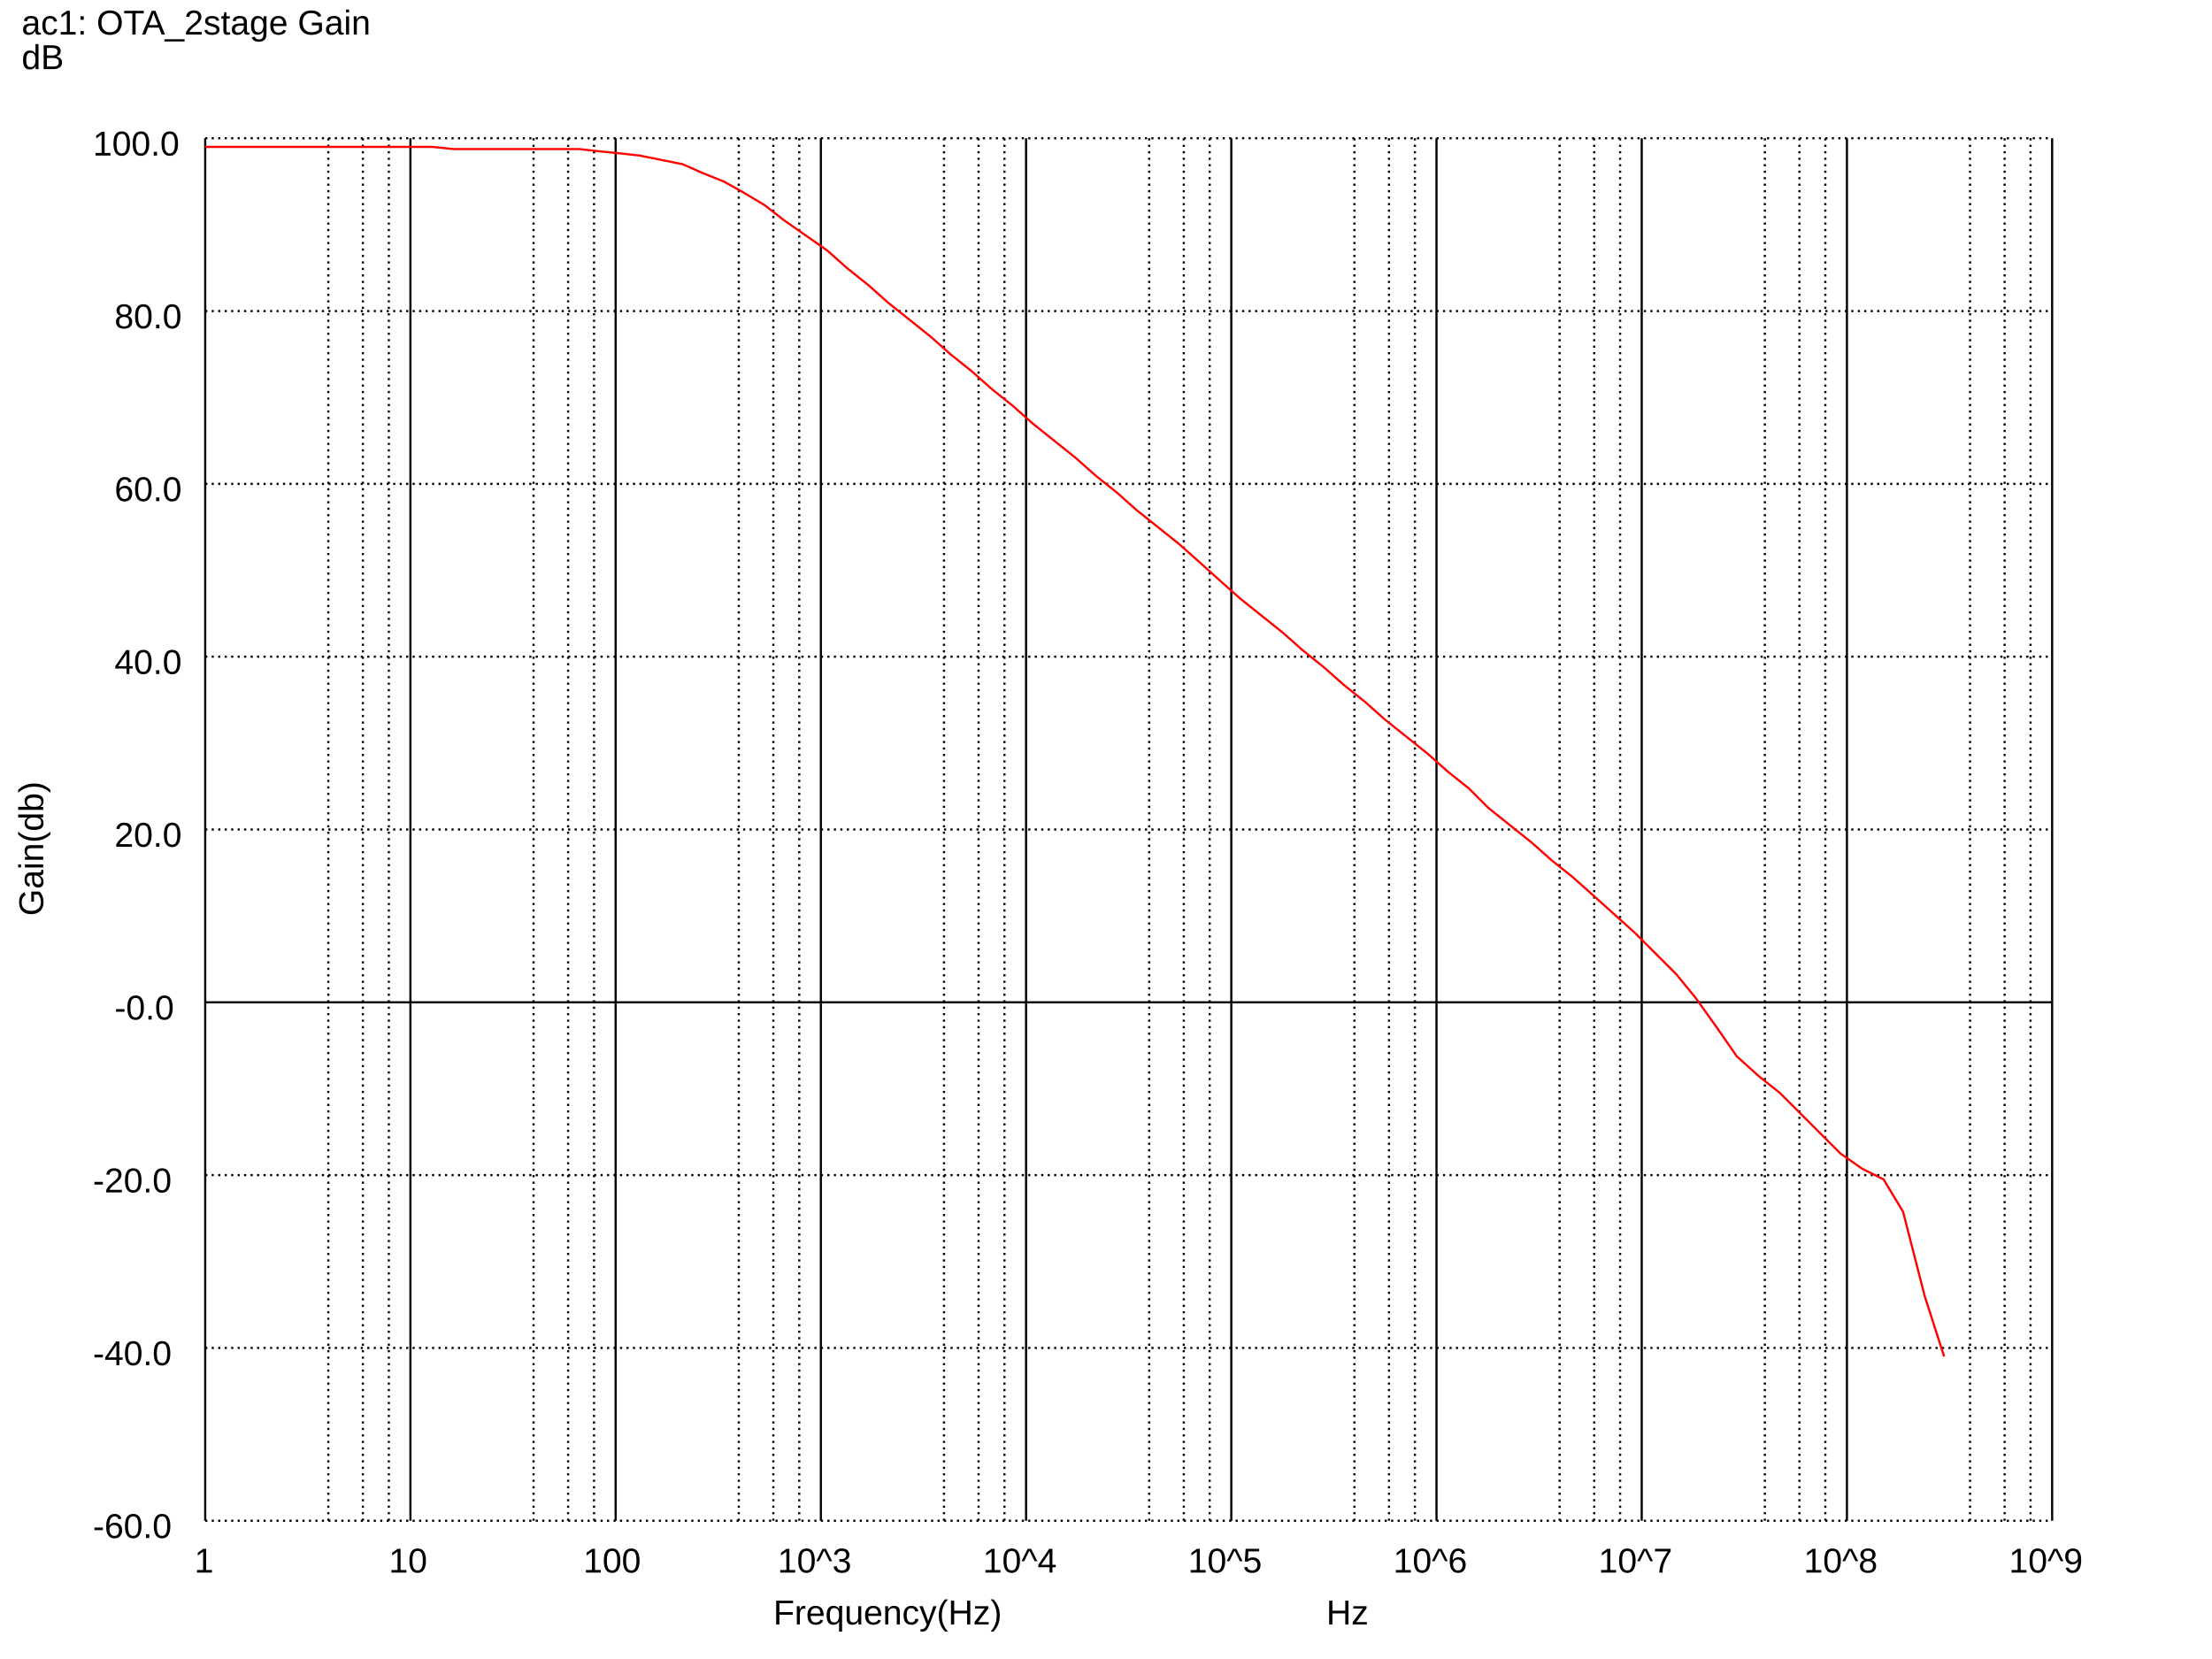
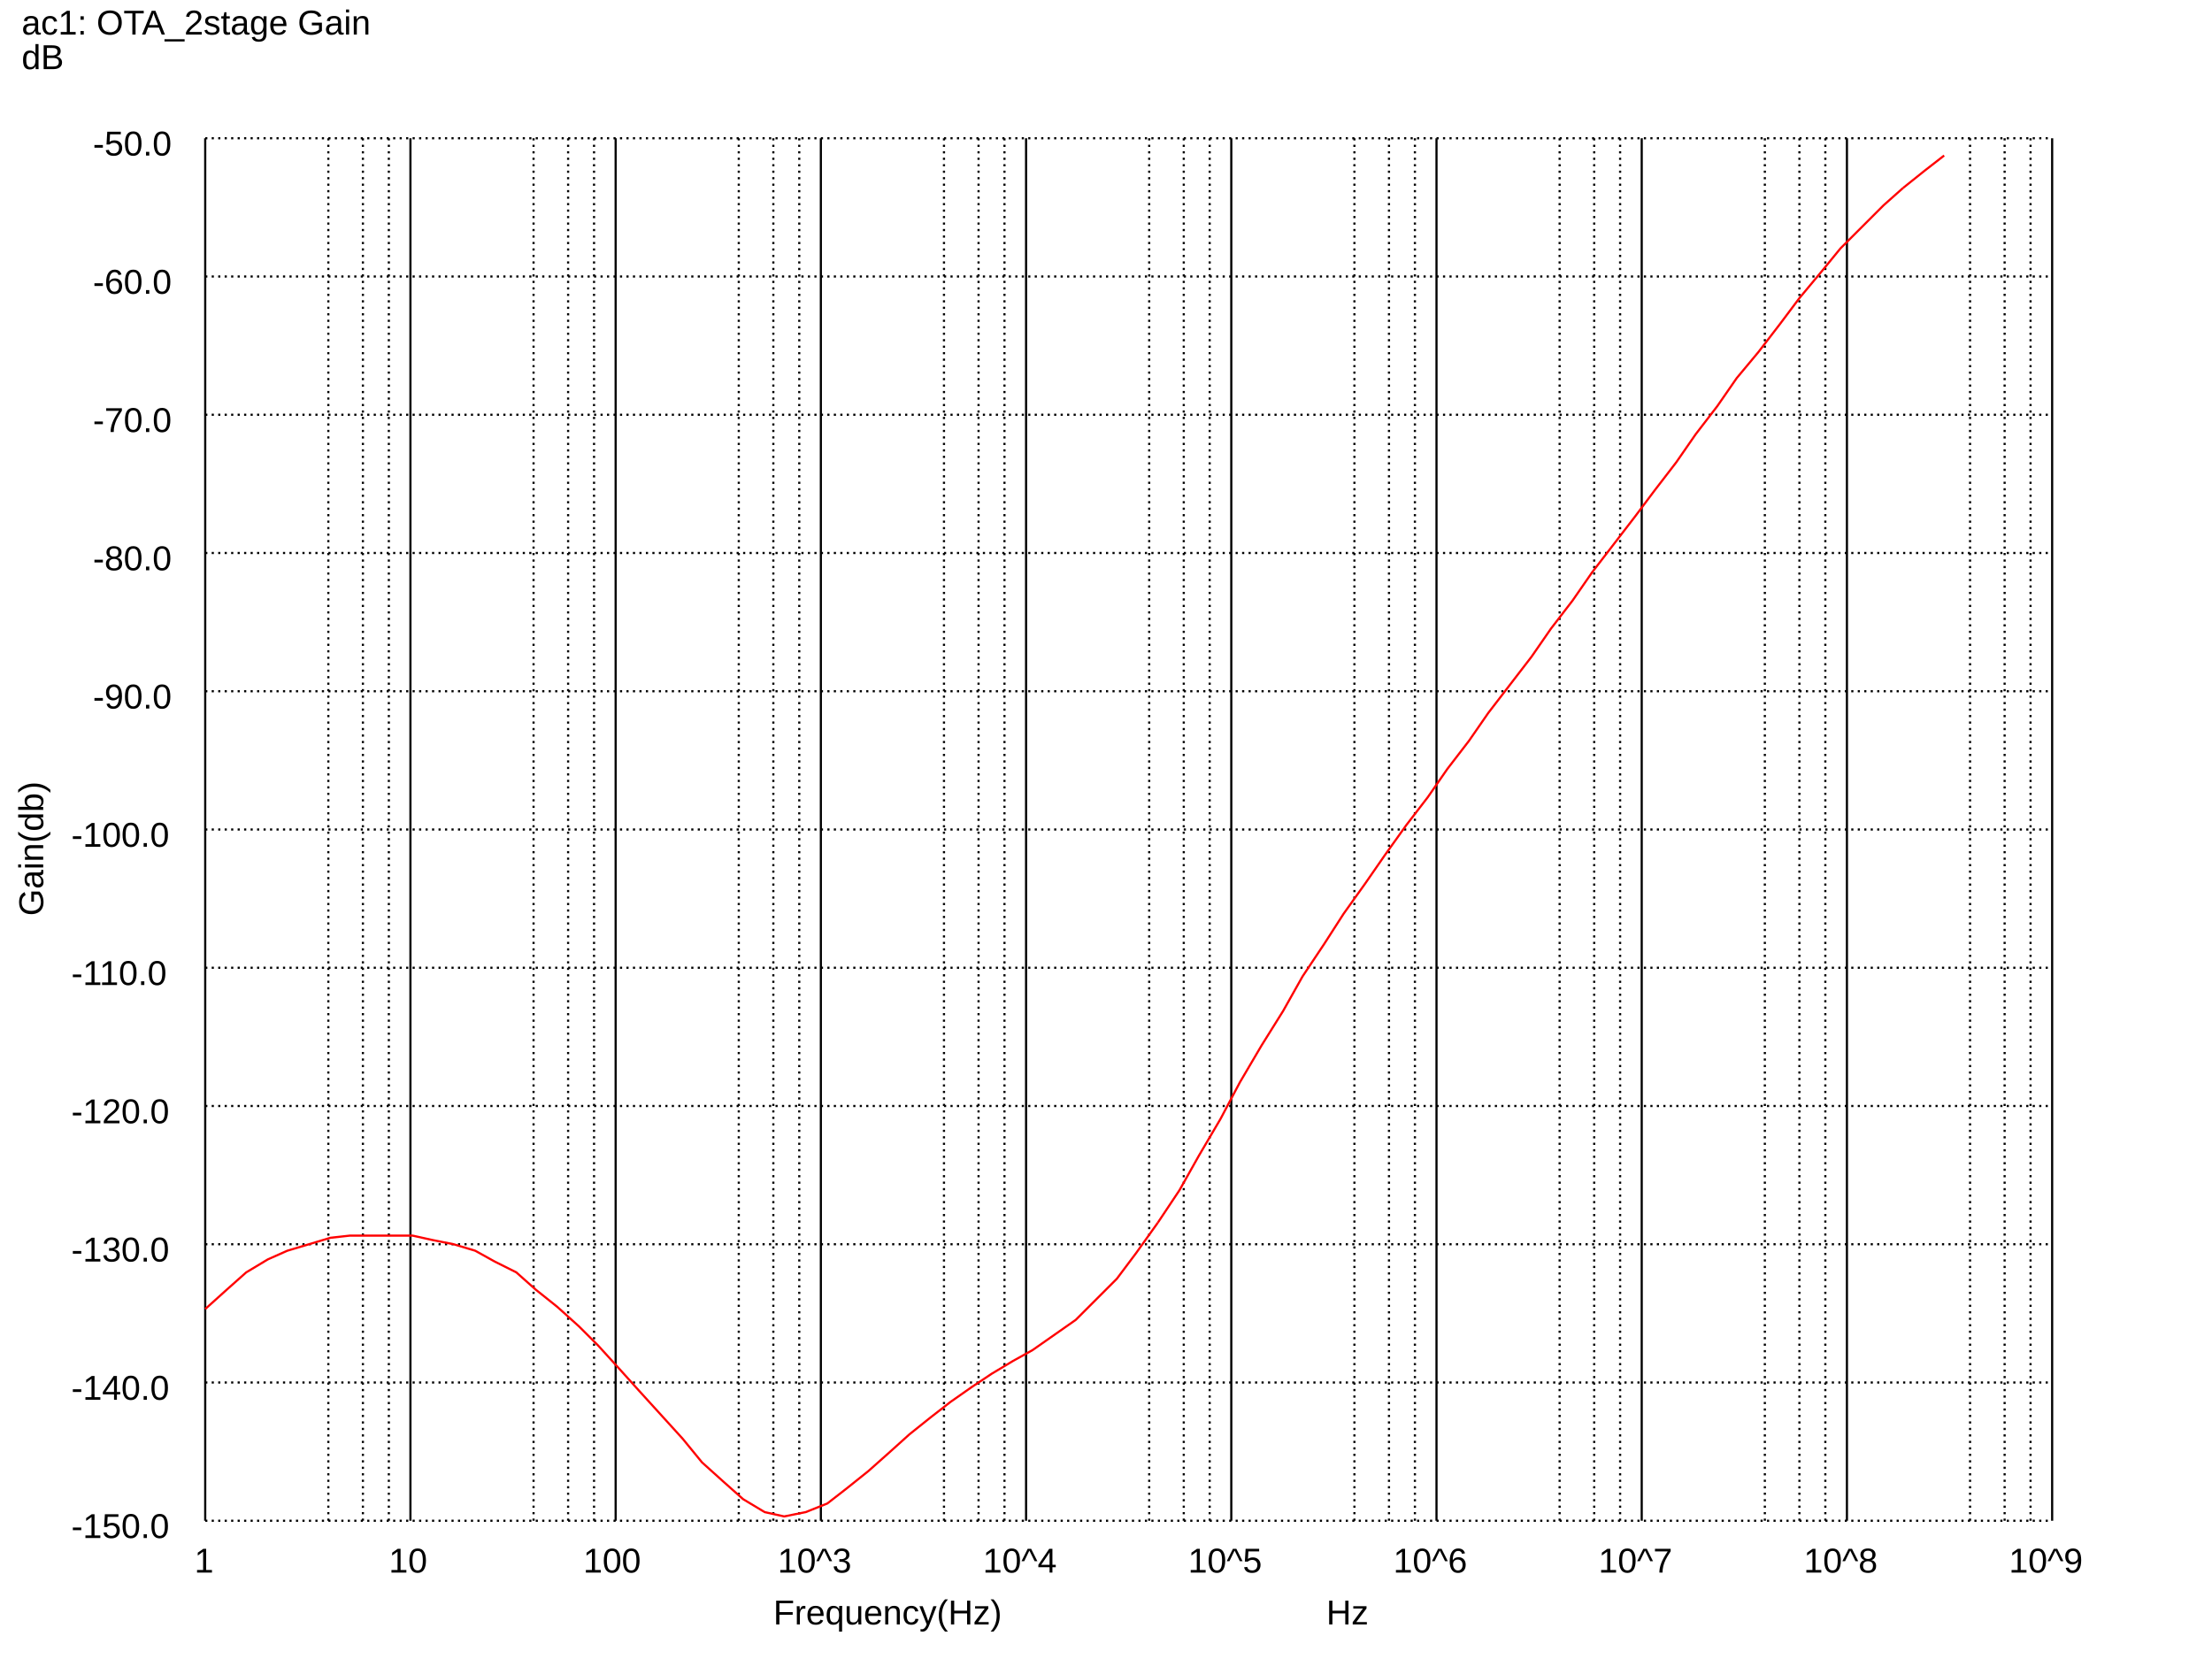
<svg xmlns="http://www.w3.org/2000/svg" version="1.1" width="100%" height="100%" viewBox="0 0 1024 768" style="fill: none; font-family: Arial;  font: Arial; ">
  <rect x="0" y="0" width="1024" height="768" fill="white" stroke="none" />
  <text stroke="none" fill="black" font-size="16" x="358" y="752">
Frequency(Hz)
</text>
  <text transform="rotate(-90, 20, 424)" stroke="none" fill="black" font-size="16" x="20" y="424">
Gain(db)
</text>
  <text stroke="none" fill="black" font-size="16" x="10" y="16">
ac1: OTA_2stage Gain
</text>
  <path stroke="black" d="M95 704l0 -640" />
  <text stroke="none" fill="black" font-size="16" x="90" y="728">
1
</text>
  <path stroke="black" stroke-dasharray="1,2" d="M152 704l0 -640M168 704l0 -640M180 704l0 -640" />
  <path stroke="black" d="M190 704l0 -640" />
  <text stroke="none" fill="black" font-size="16" x="180" y="728">
10
</text>
  <path stroke="black" stroke-dasharray="1,2" d="M247 704l0 -640M263 704l0 -640M275 704l0 -640" />
  <path stroke="black" d="M285 704l0 -640" />
  <text stroke="none" fill="black" font-size="16" x="270" y="728">
100
</text>
  <path stroke="black" stroke-dasharray="1,2" d="M342 704l0 -640M358 704l0 -640M370 704l0 -640" />
  <path stroke="black" d="M380 704l0 -640" />
  <text stroke="none" fill="black" font-size="16" x="360" y="728">
10^3
</text>
  <path stroke="black" stroke-dasharray="1,2" d="M437 704l0 -640M453 704l0 -640M465 704l0 -640" />
  <path stroke="black" d="M475 704l0 -640" />
  <text stroke="none" fill="black" font-size="16" x="455" y="728">
10^4
</text>
  <path stroke="black" stroke-dasharray="1,2" d="M532 704l0 -640M548 704l0 -640M560 704l0 -640" />
  <path stroke="black" d="M570 704l0 -640" />
  <text stroke="none" fill="black" font-size="16" x="550" y="728">
10^5
</text>
  <path stroke="black" stroke-dasharray="1,2" d="M627 704l0 -640M643 704l0 -640M655 704l0 -640" />
  <path stroke="black" d="M665 704l0 -640" />
  <text stroke="none" fill="black" font-size="16" x="645" y="728">
10^6
</text>
  <path stroke="black" stroke-dasharray="1,2" d="M722 704l0 -640M738 704l0 -640M750 704l0 -640" />
  <path stroke="black" d="M760 704l0 -640" />
  <text stroke="none" fill="black" font-size="16" x="740" y="728">
10^7
</text>
  <path stroke="black" stroke-dasharray="1,2" d="M817 704l0 -640M833 704l0 -640M845 704l0 -640" />
  <path stroke="black" d="M855 704l0 -640" />
  <text stroke="none" fill="black" font-size="16" x="835" y="728">
10^8
</text>
  <path stroke="black" stroke-dasharray="1,2" d="M912 704l0 -640M928 704l0 -640M940 704l0 -640" />
  <path stroke="black" d="M950 704l0 -640" />
  <text stroke="none" fill="black" font-size="16" x="930" y="728">
10^9
</text>
  <text stroke="none" fill="black" font-size="16" x="614" y="752">
Hz
</text>
  <path stroke="black" stroke-dasharray="1,2" d="M95 704l855 0" />
-   <text stroke="none" fill="black" font-size="16" x="43" y="712">
- -60.0
+   <text stroke="none" fill="black" font-size="16" x="33" y="712">
+ -150.0
</text>
-   <path stroke="black" stroke-dasharray="1,2" d="M95 624l855 0" />
-   <text stroke="none" fill="black" font-size="16" x="43" y="632">
- -40.0
+   <path stroke="black" stroke-dasharray="1,2" d="M95 640l855 0" />
+   <text stroke="none" fill="black" font-size="16" x="33" y="648">
+ -140.0
</text>
-   <path stroke="black" stroke-dasharray="1,2" d="M95 544l855 0" />
-   <text stroke="none" fill="black" font-size="16" x="43" y="552">
- -20.0
+   <path stroke="black" stroke-dasharray="1,2" d="M95 576l855 0" />
+   <text stroke="none" fill="black" font-size="16" x="33" y="584">
+ -130.0
</text>
-   <path stroke="black" d="M95 464l855 0" />
-   <text stroke="none" fill="black" font-size="16" x="53" y="472">
- -0.0
+   <path stroke="black" stroke-dasharray="1,2" d="M95 512l855 0" />
+   <text stroke="none" fill="black" font-size="16" x="33" y="520">
+ -120.0
+ </text>
+   <path stroke="black" stroke-dasharray="1,2" d="M95 448l855 0" />
+   <text stroke="none" fill="black" font-size="16" x="33" y="456">
+ -110.0
</text>
  <path stroke="black" stroke-dasharray="1,2" d="M95 384l855 0" />
-   <text stroke="none" fill="black" font-size="16" x="53" y="392">
- 20.0
+   <text stroke="none" fill="black" font-size="16" x="33" y="392">
+ -100.0
</text>
-   <path stroke="black" stroke-dasharray="1,2" d="M95 304l855 0" />
-   <text stroke="none" fill="black" font-size="16" x="53" y="312">
- 40.0
+   <path stroke="black" stroke-dasharray="1,2" d="M95 320l855 0" />
+   <text stroke="none" fill="black" font-size="16" x="43" y="328">
+ -90.0
</text>
-   <path stroke="black" stroke-dasharray="1,2" d="M95 224l855 0" />
-   <text stroke="none" fill="black" font-size="16" x="53" y="232">
- 60.0
+   <path stroke="black" stroke-dasharray="1,2" d="M95 256l855 0" />
+   <text stroke="none" fill="black" font-size="16" x="43" y="264">
+ -80.0
</text>
-   <path stroke="black" stroke-dasharray="1,2" d="M95 144l855 0" />
-   <text stroke="none" fill="black" font-size="16" x="53" y="152">
- 80.0
+   <path stroke="black" stroke-dasharray="1,2" d="M95 192l855 0" />
+   <text stroke="none" fill="black" font-size="16" x="43" y="200">
+ -70.0
+ </text>
+   <path stroke="black" stroke-dasharray="1,2" d="M95 128l855 0" />
+   <text stroke="none" fill="black" font-size="16" x="43" y="136">
+ -60.0
</text>
  <path stroke="black" stroke-dasharray="1,2" d="M95 64l855 0" />
  <text stroke="none" fill="black" font-size="16" x="43" y="72">
- 100.0
+ -50.0
</text>
  <text stroke="none" fill="black" font-size="16" x="10" y="32">
dB
</text>
-   <path stroke="red" d="M95 68l105 0 10 1 58 0 9 1 10 1 9 1 20 4 9 4 10 4 9 5 10 6 9 7 20 14 9 8 10 8 9 8 20 16 9 8 10 8 9 8 10 8 9 8 20 16 9 8 10 8 9 8 20 16 9 8 10 9 9 8 20 16 9 8 10 8 9 8 10 8 9 8 20 16 9 8 10 8 9 9 20 16 9 8 10 8 9 8 20 18" />
-   <path stroke="red" d="M757 432l19 19 9 11 10 14 9 13 10 9 10 8 28 28 10 7 10 5 9 15 10 39 9 28" />
+   <path stroke="red" d="M95 606l10 -9 9 -8 10 -6 9 -4 20 -6 9 -1 29 0 9 2 10 2 10 3 9 5 10 5 9 8 10 8 10 9 9 9 10 11 9 10 20 22 9 11 10 9 9 8 10 6 9 2 10 -2 10 -4 9 -7 10 -8 9 -8 10 -9 10 -8 9 -7 10 -7 9 -6 10 -6 9 -5 20 -14 19 -19 9 -12 10 -14" />
+   <path stroke="red" d="M536 566l10 -15 9 -16 10 -17 9 -17 10 -17 10 -16 9 -16 10 -15 9 -14 10 -14 9 -13 10 -14 10 -13 9 -13 10 -13 9 -13 20 -26 9 -13 10 -13 9 -13 20 -26 9 -12 10 -13 9 -13 10 -13 9 -13 10 -12 10 -13 9 -12 10 -12 9 -11 20 -20 9 -8" />
+   <path stroke="red" d="M881 87l10 -8 9 -7" />
</svg>
